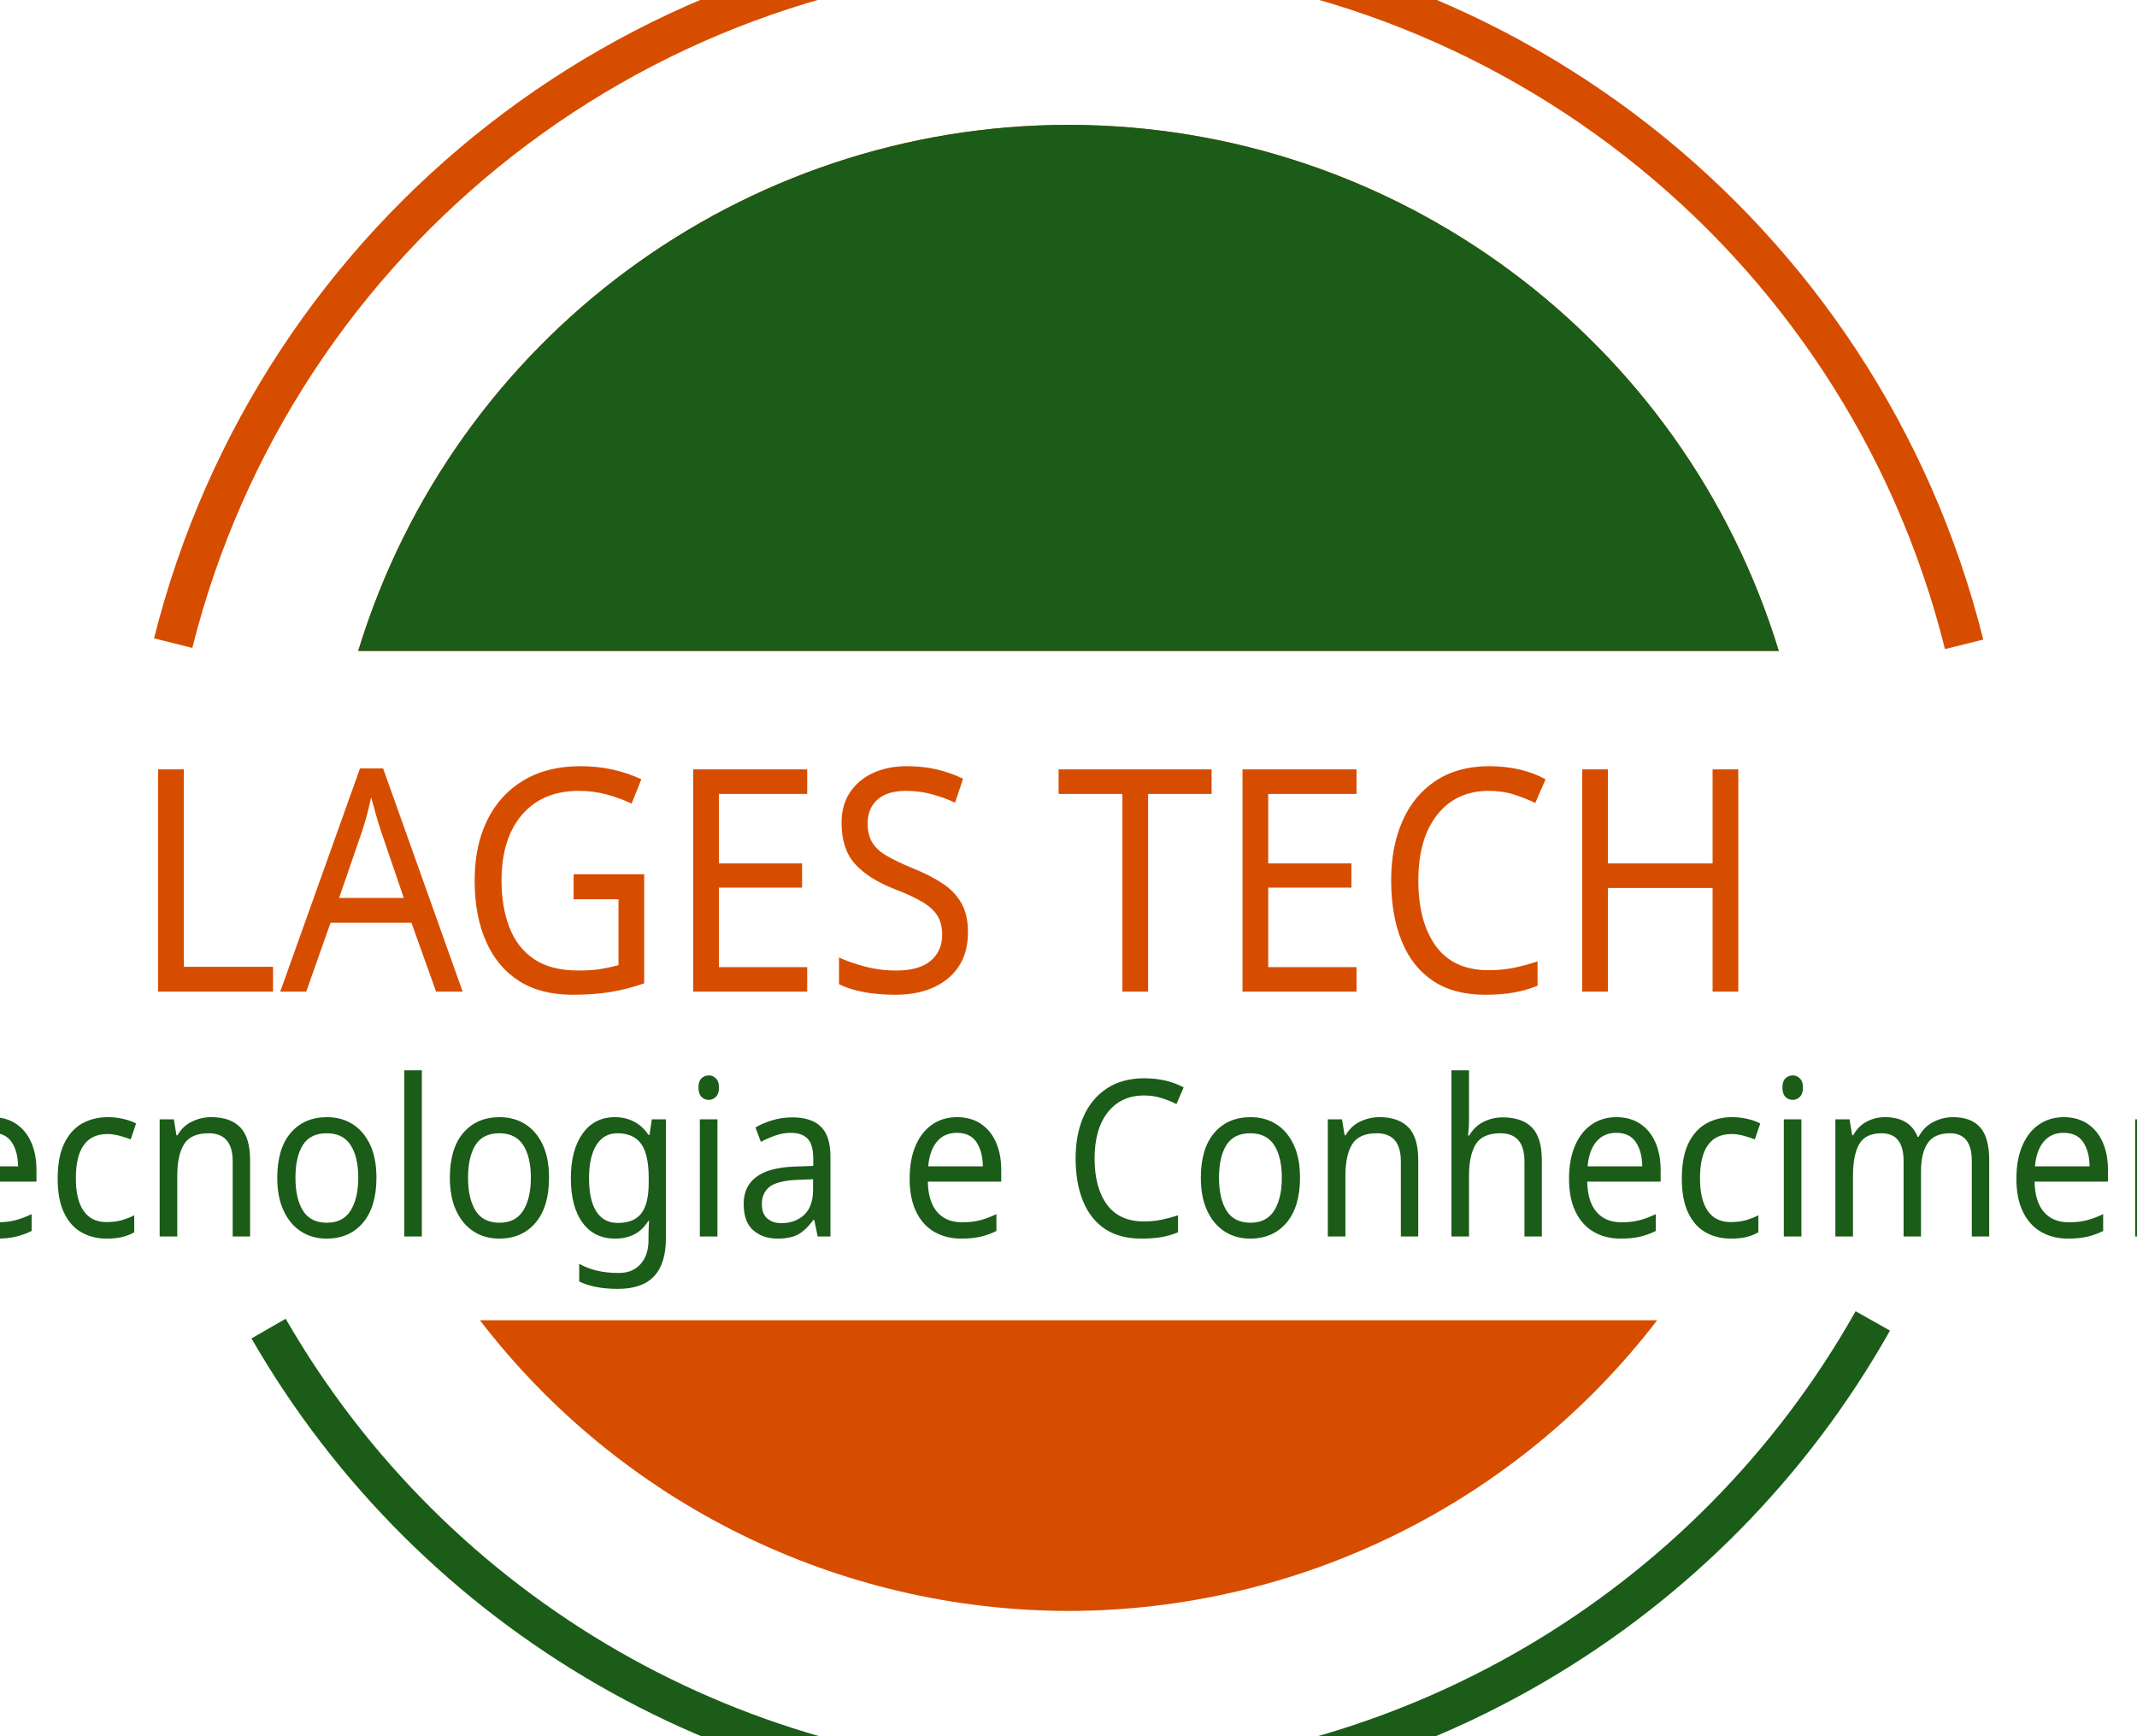
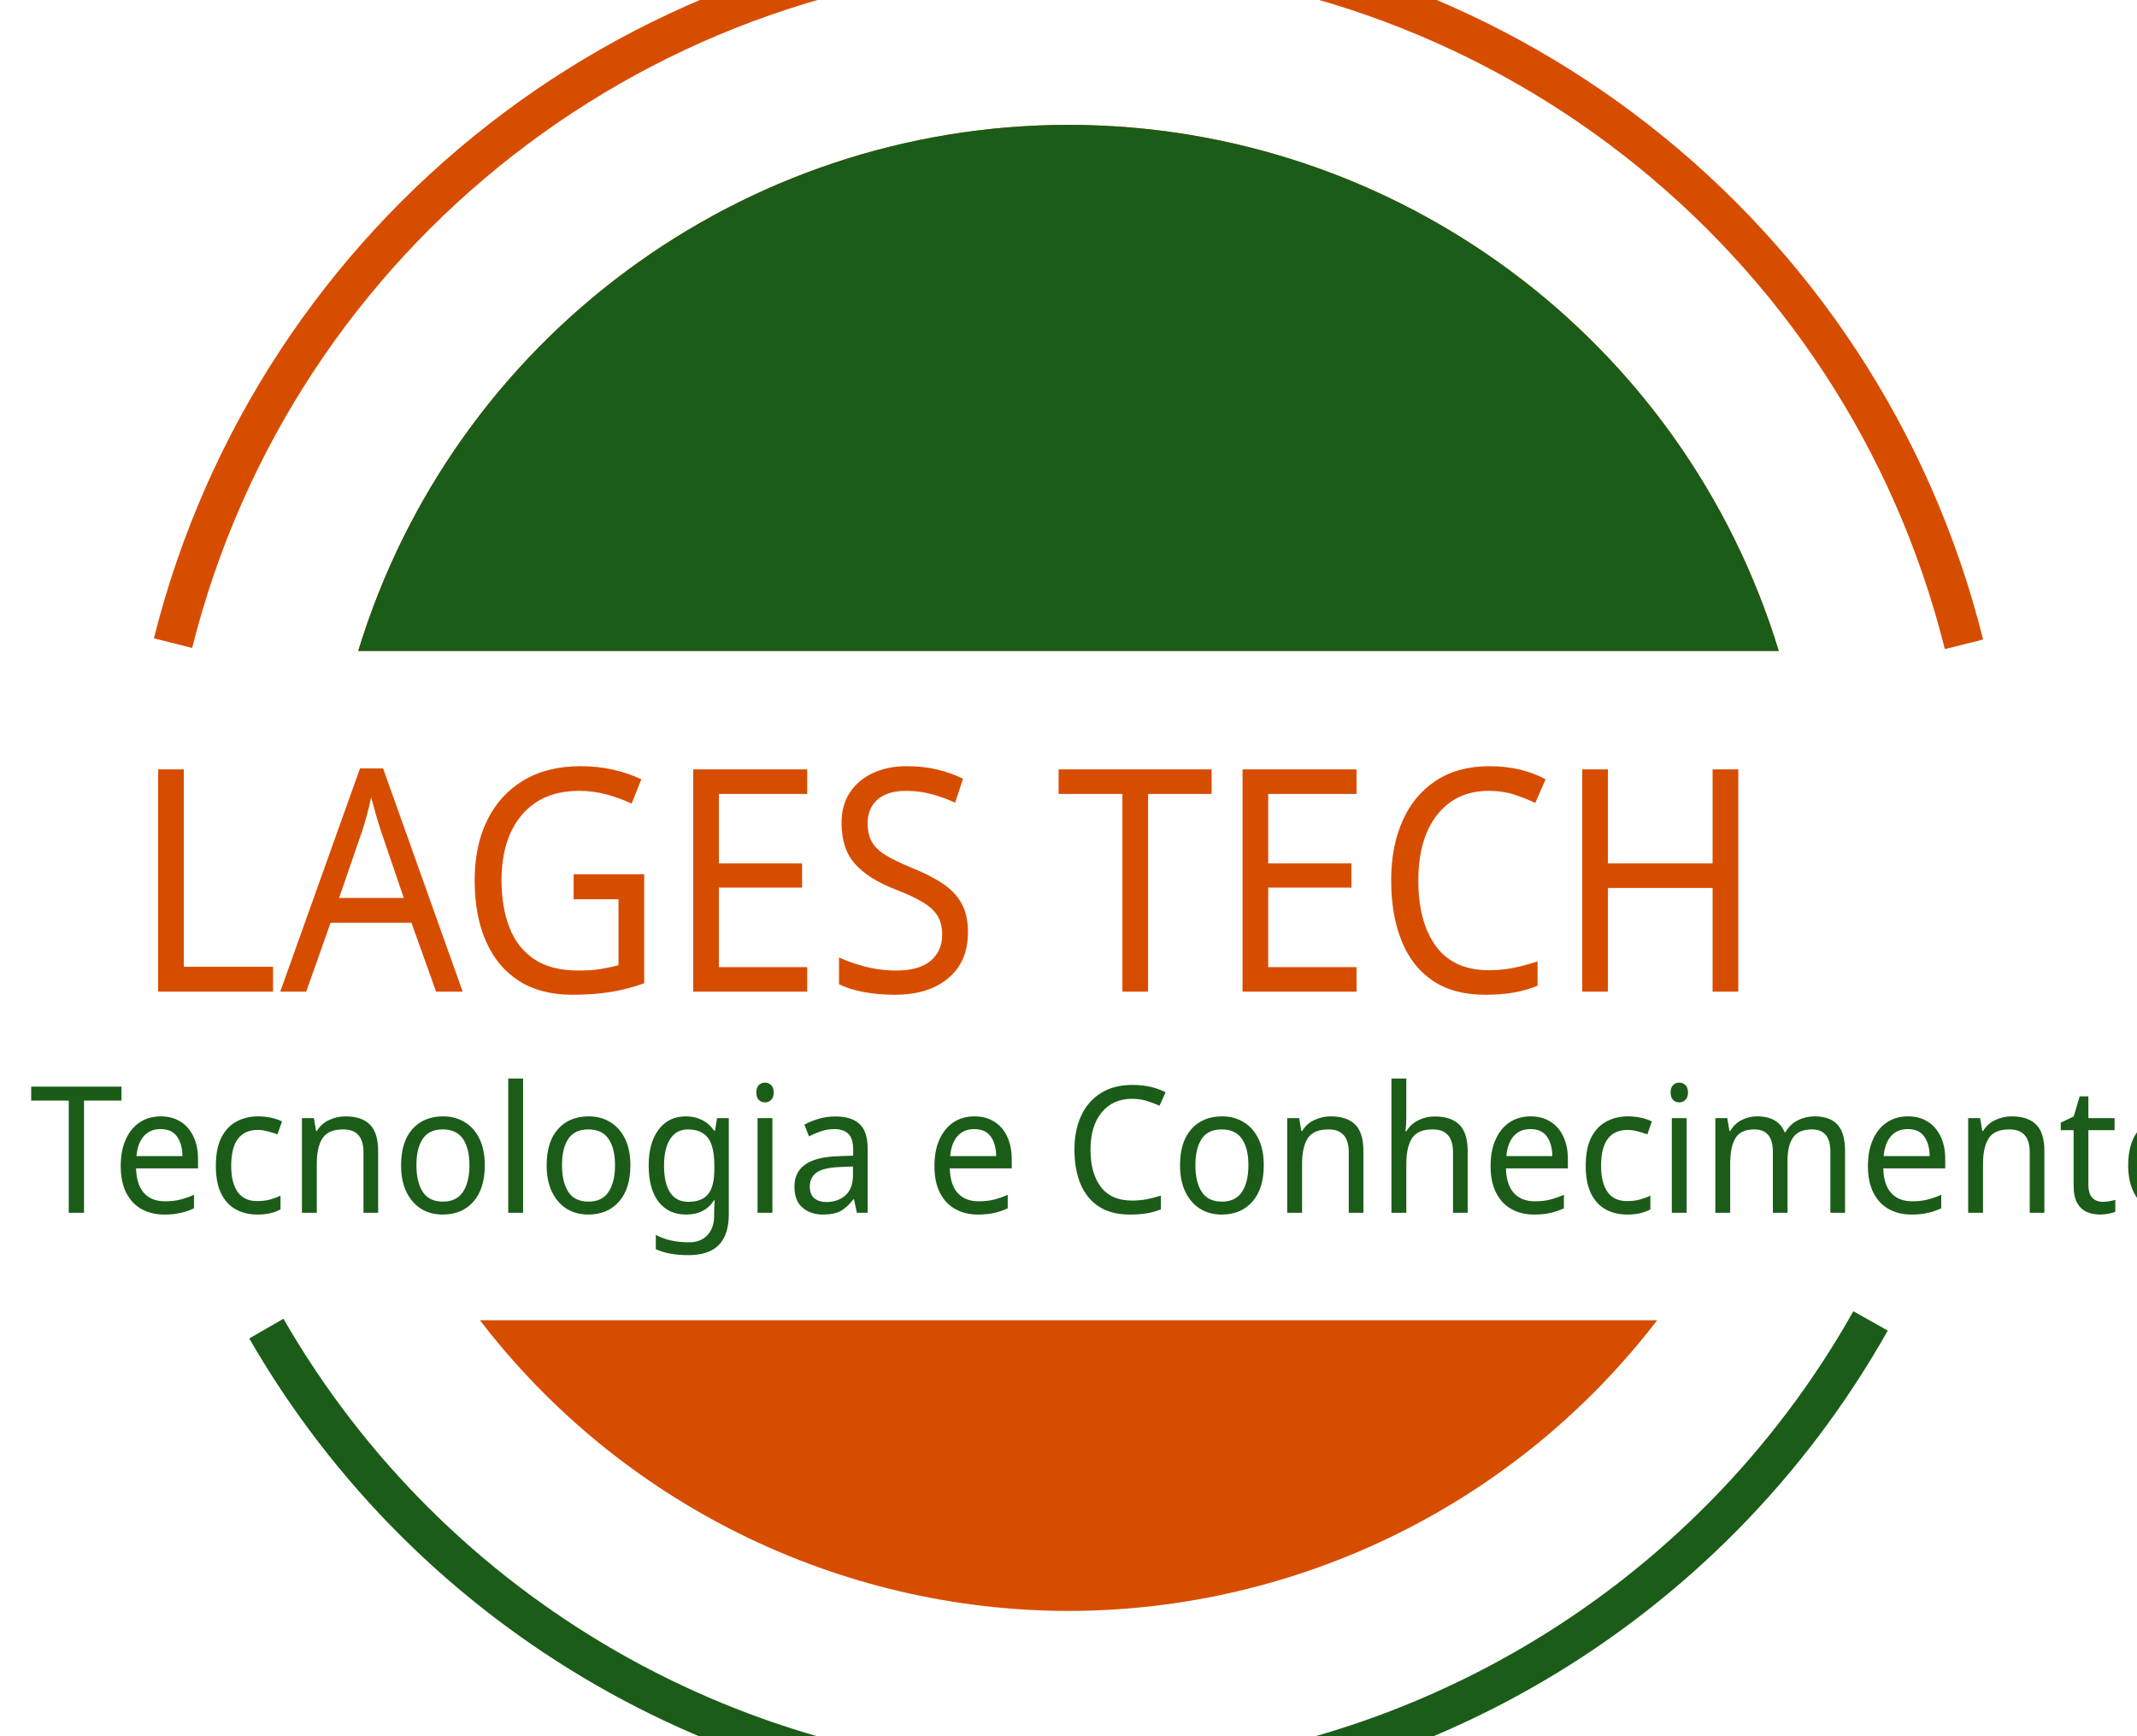
<svg xmlns="http://www.w3.org/2000/svg" id="svg4190" version="1.1" width="325" height="264" viewBox="0 0 325 264">
  <defs id="defs4194" />
  <path cx="162.5" cy="132" r="140.39" id="path4201" style="fill:none;fill-opacity:1;stroke:#000000;stroke-width:6;stroke-miterlimit:4;stroke-dasharray:none;stroke-opacity:1" />
-   <g id="g4209" transform="translate(0,-3.2340861e-6)">
-     <path d="M 26.336,97.814 A 140.39,140.39 0 0 1 162.593,-8.39 140.39,140.39 0 0 1 298.709,97.995" id="path4740" style="fill:none;fill-opacity:1;stroke:#d74d00;stroke-width:6;stroke-miterlimit:4;stroke-dasharray:none;stroke-opacity:1" />
-     <g transform="translate(7.5584218e-6,5e-6)" id="g4191">
-       <path style="fill:#d74d00;fill-opacity:1;stroke:none;stroke-width:4.83;stroke-miterlimit:4;stroke-dasharray:none;stroke-opacity:1" d="M 162.548,18.991 A 113.009,113.009 0 0 0 54.483,98.999 l 216.033,0 A 113.009,113.009 0 0 0 162.548,18.991 Z M 72.987,200.796 a 113.009,113.009 0 0 0 89.561,44.213 113.009,113.009 0 0 0 89.479,-44.213 l -179.039,0 z" id="circle4746" />
-       <path style="fill:#1b5c18;fill-opacity:1;stroke:none;stroke-width:4.83;stroke-miterlimit:4;stroke-dasharray:none;stroke-opacity:1" d="M 162.548,18.991 A 113.009,113.009 0 0 0 54.483,98.999 l 216.033,0 A 113.009,113.009 0 0 0 162.548,18.991 Z" id="circle4748" />
-       <text xml:space="preserve" style="font-style:normal;font-weight:normal;font-size:45.382px;line-height:125%;font-family:sans-serif;letter-spacing:0px;word-spacing:0px;fill:#d74d00;fill-opacity:1;stroke:none;stroke-width:1px;stroke-linecap:butt;stroke-linejoin:miter;stroke-opacity:1" x="20.693" y="144.53" id="text4798" transform="scale(0.9583016,1.043513)">
-         <tspan id="tspan4800" x="20.693" y="144.53" style="font-style:normal;font-variant:normal;font-weight:normal;font-stretch:normal;font-family:'Swis721 Hv BT';-inkscape-font-specification:'Swis721 Hv BT';fill:#d74d00;fill-opacity:1">LAGES TECH</tspan>
-       </text>
-       <text xml:space="preserve" style="font-style:normal;font-weight:normal;font-size:46.244px;line-height:125%;font-family:sans-serif;letter-spacing:0px;word-spacing:0px;fill:#1b5c18;fill-opacity:1;stroke:none;stroke-width:1px;stroke-linecap:butt;stroke-linejoin:miter;stroke-opacity:1" x="-25.966" y="179.908" id="text4802" transform="scale(0.9566655,1.045297)">
-         <tspan id="tspan4804" x="-25.966" y="179.908" style="font-style:normal;font-variant:normal;font-weight:normal;font-stretch:normal;font-size:31.793px;font-family:'Segoe UI Emoji';-inkscape-font-specification:'Segoe UI Emoji';fill:#1b5c18;fill-opacity:1">Tecnologia e Conhecimento</tspan>
-       </text>
-     </g>
-     <path d="M 284.82,200.9 A 140.39,140.39 0 0 1 163.172,272.388 140.39,140.39 0 0 1 40.846,202.068" style="fill:none;fill-opacity:1;stroke:#1b5c18;stroke-width:6;stroke-miterlimit:4;stroke-dasharray:none;stroke-opacity:1" id="circle4203" />
+   <g id="g4194">
+     <path d="M 26.313,97.814 A 140.39,140.39 0 0 1 162.57,-8.39 140.39,140.39 0 0 1 298.686,97.995" id="path4740" style="fill:none;fill-opacity:1;stroke:#d74d00;stroke-width:6;stroke-miterlimit:4;stroke-dasharray:none;stroke-opacity:1" />
+     <path id="circle4746" d="M 162.548,18.991 A 113.009,113.009 0 0 0 54.483,98.999 l 216.033,0 A 113.009,113.009 0 0 0 162.548,18.991 Z M 72.987,200.796 a 113.009,113.009 0 0 0 89.561,44.213 113.009,113.009 0 0 0 89.479,-44.213 l -179.039,0 z" style="fill:#d74d00;fill-opacity:1;stroke:none;stroke-width:4.83;stroke-miterlimit:4;stroke-dasharray:none;stroke-opacity:1" />
+     <path id="circle4748" d="M 162.548,18.991 A 113.009,113.009 0 0 0 54.483,98.999 l 216.033,0 A 113.009,113.009 0 0 0 162.548,18.991 Z" style="fill:#1b5c18;fill-opacity:1;stroke:none;stroke-width:4.83;stroke-miterlimit:4;stroke-dasharray:none;stroke-opacity:1" />
+     <text transform="scale(0.9583016,1.043513)" id="text4798" y="144.53" x="20.693" style="font-style:normal;font-weight:normal;font-size:45.382px;line-height:125%;font-family:sans-serif;letter-spacing:0px;word-spacing:0px;fill:#d74d00;fill-opacity:1;stroke:none;stroke-width:1px;stroke-linecap:butt;stroke-linejoin:miter;stroke-opacity:1" xml:space="preserve">
+       <tspan style="font-style:normal;font-variant:normal;font-weight:normal;font-stretch:normal;font-family:'Swis721 Hv BT';-inkscape-font-specification:'Swis721 Hv BT';fill:#d74d00;fill-opacity:1" y="144.53" x="20.693" id="tspan4800">LAGES TECH</tspan>
+     </text>
+     <text transform="scale(0.9772484,1.023281)" id="text4802" y="180.253" x="4.591" style="font-style:normal;font-weight:normal;font-size:38.184px;line-height:125%;font-family:sans-serif;letter-spacing:0px;word-spacing:0px;fill:#1b5c18;fill-opacity:1;stroke:none;stroke-width:1px;stroke-linecap:butt;stroke-linejoin:miter;stroke-opacity:1" xml:space="preserve">
+       <tspan style="font-style:normal;font-variant:normal;font-weight:normal;font-stretch:normal;font-size:26.251px;font-family:'Segoe UI Emoji';-inkscape-font-specification:'Segoe UI Emoji';fill:#1b5c18;fill-opacity:1" y="180.253" x="4.591" id="tspan4804">Tecnologia e Conhecimento</tspan>
+     </text>
+     <path d="M 284.48,200.9 A 140.39,140.39 0 0 1 162.832,272.388 140.39,140.39 0 0 1 40.506,202.068" style="fill:none;fill-opacity:1;stroke:#1b5c18;stroke-width:6;stroke-miterlimit:4;stroke-dasharray:none;stroke-opacity:1" id="circle4203" />
  </g>
</svg>
